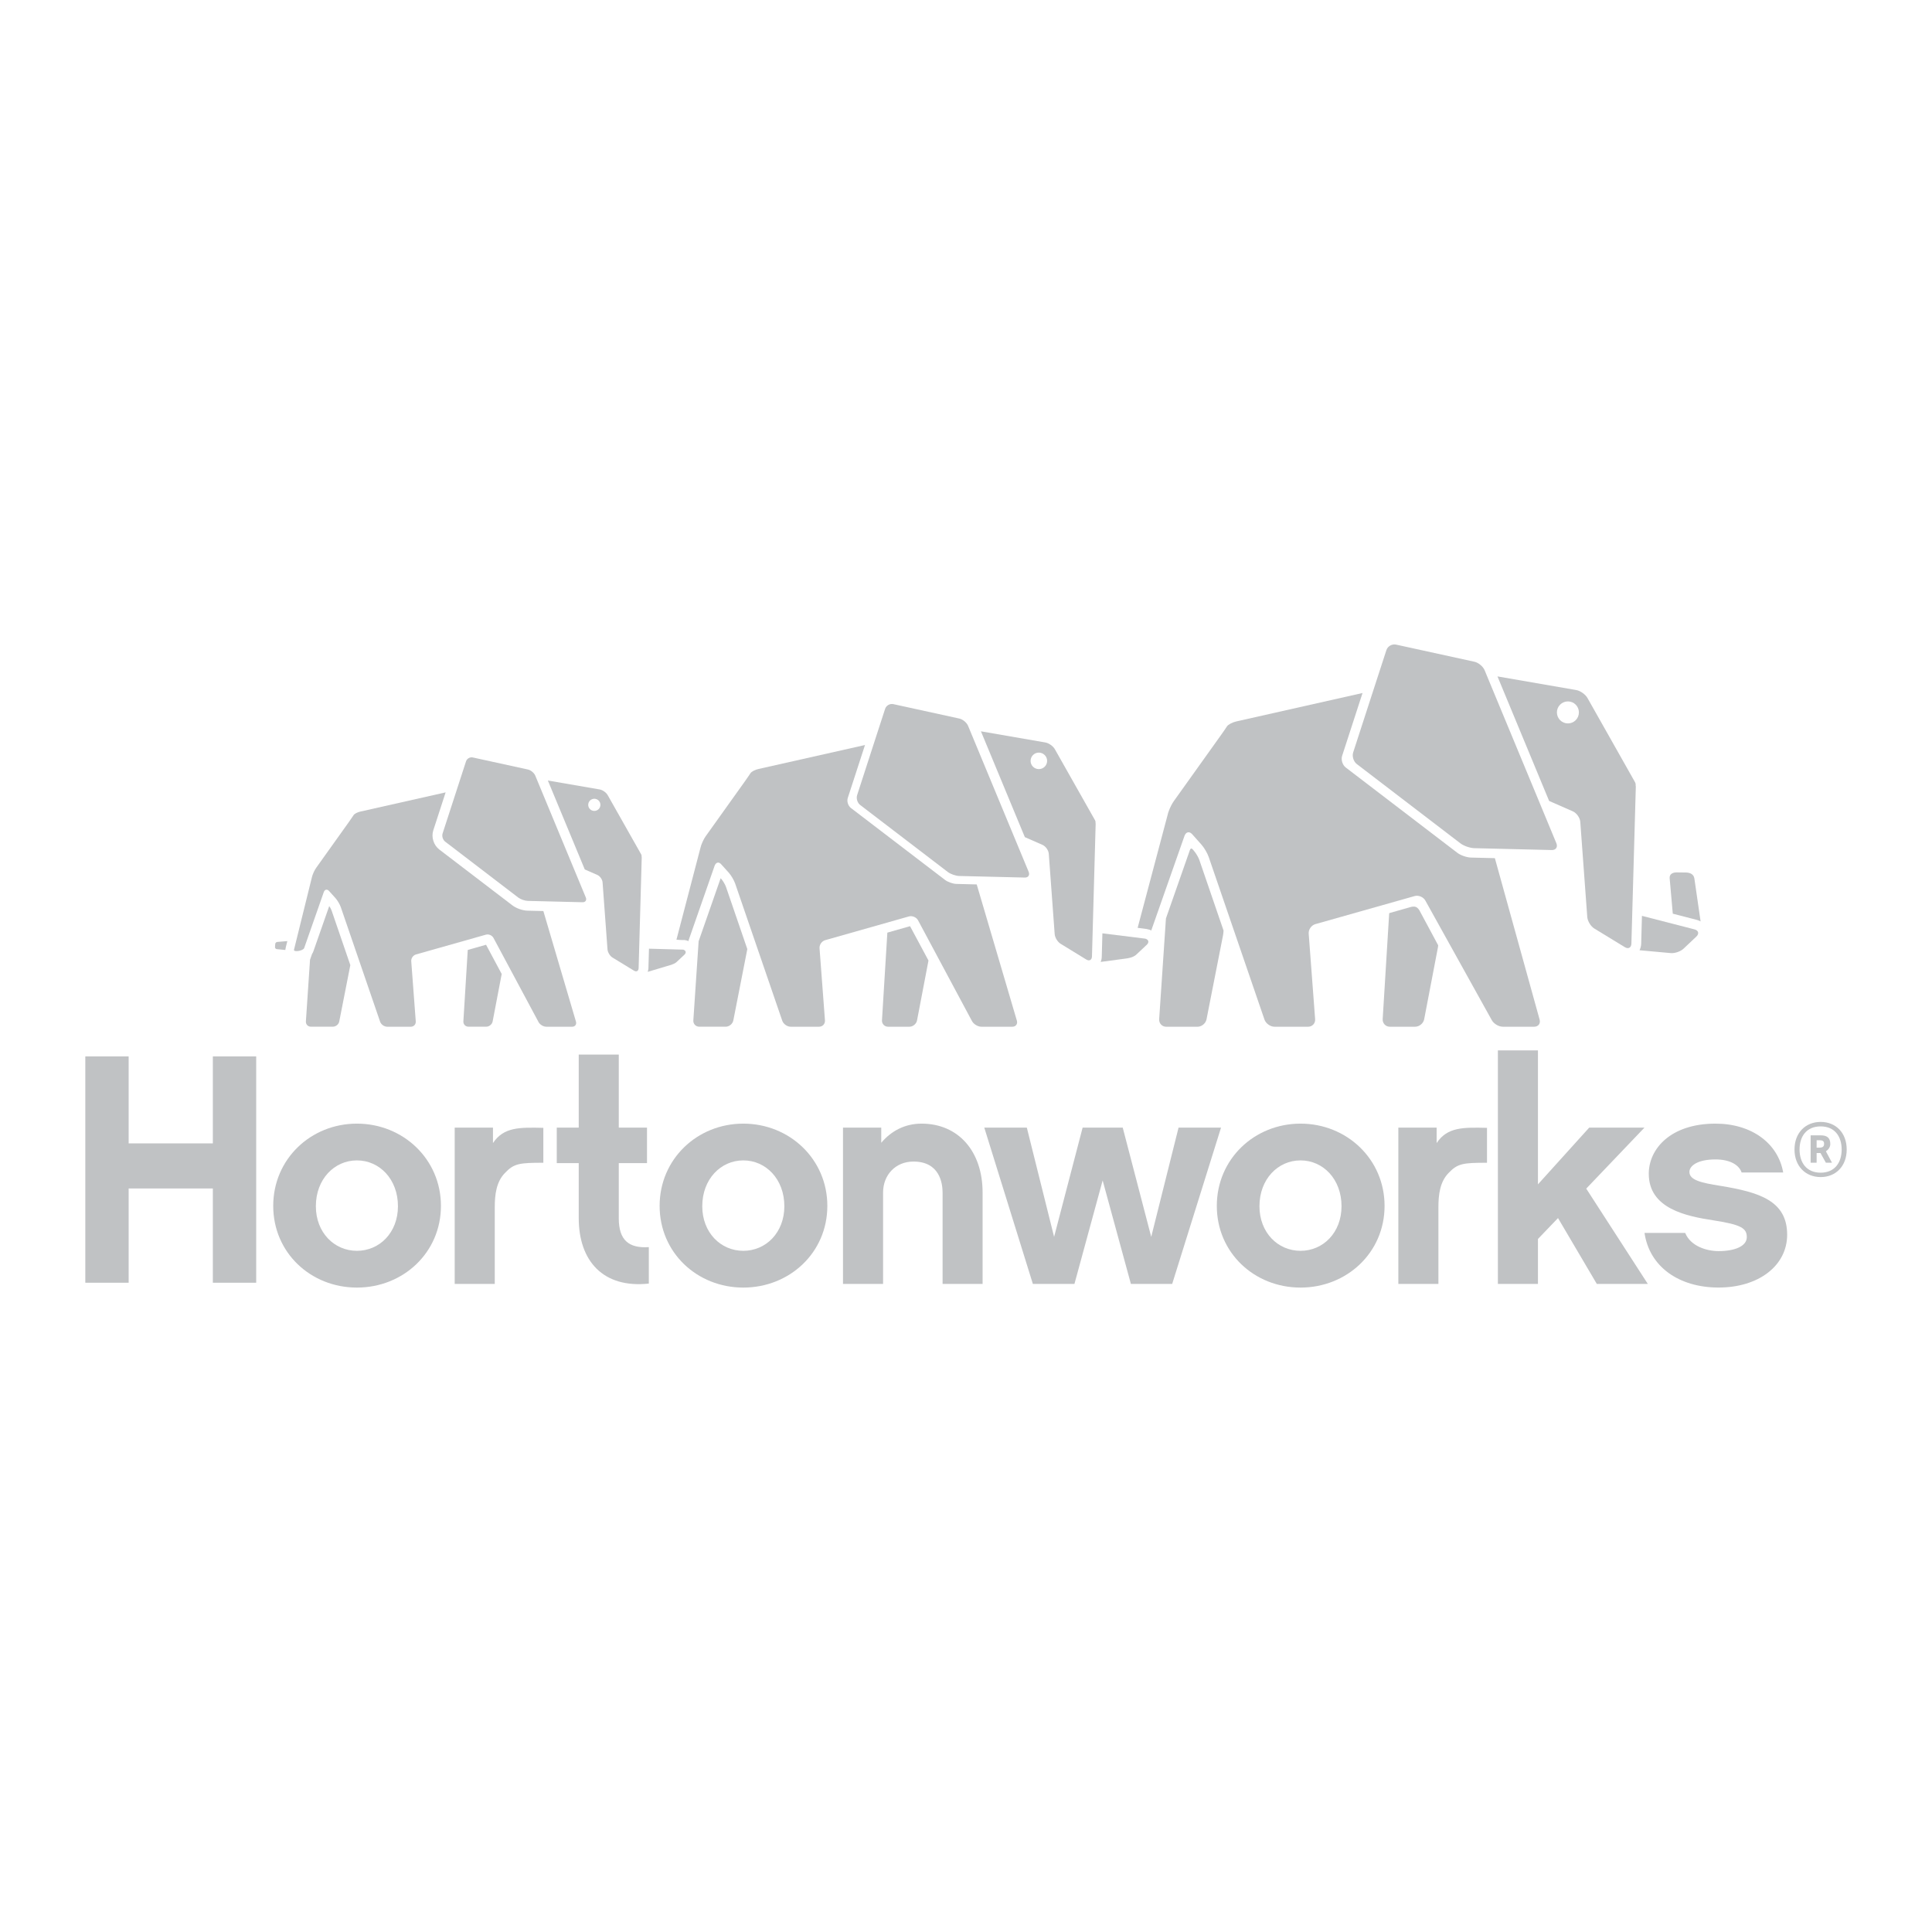
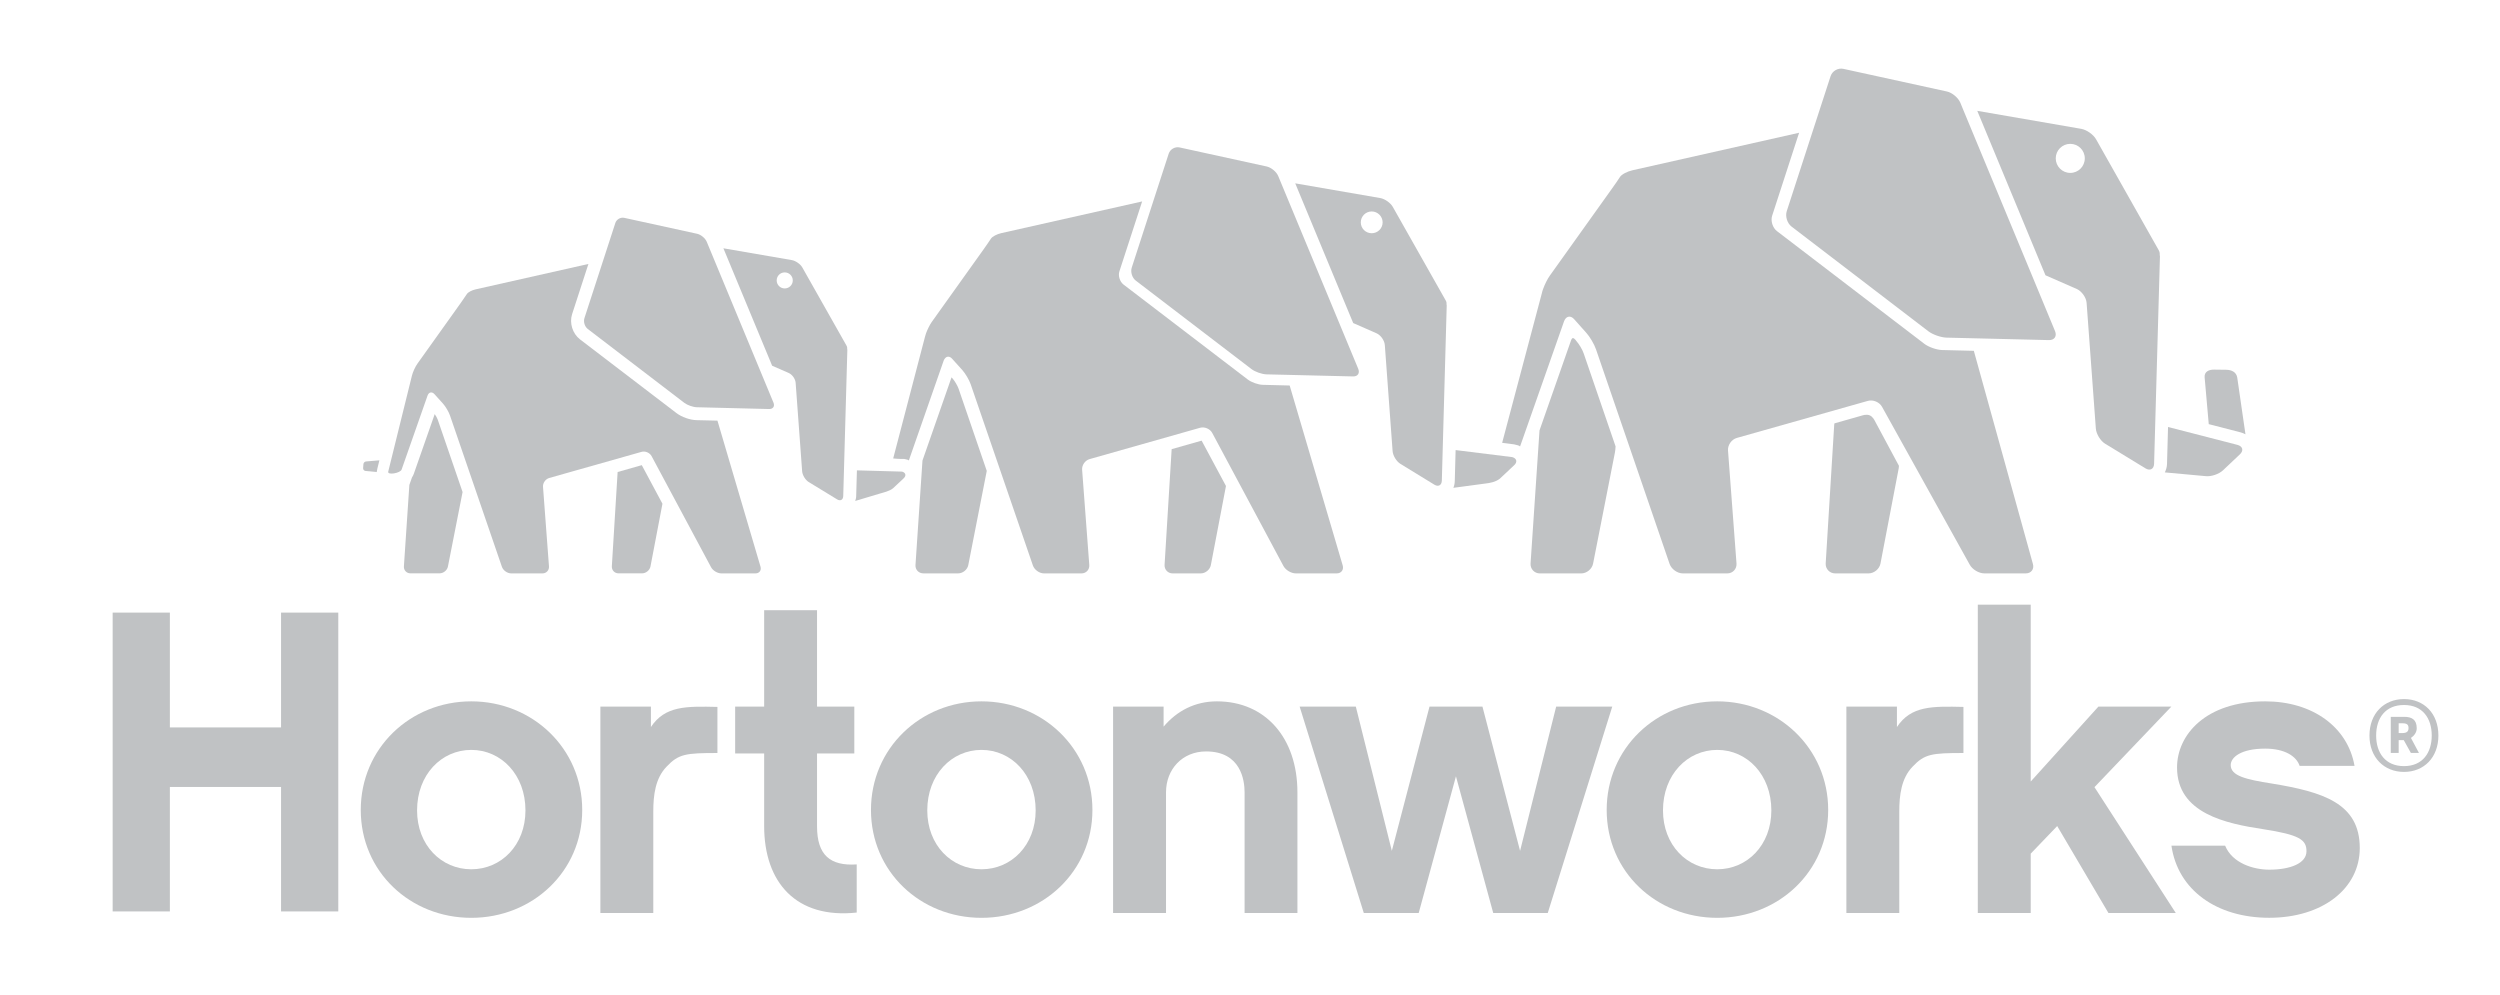
- <svg xmlns="http://www.w3.org/2000/svg" version="1.1" x="0px" y="0px" width="100px" height="100px" viewBox="-4.416 -33.356 100 100" overflow="visible" enable-background="new -4.416 -33.356 100 100" xml:space="preserve">
+ <svg xmlns="http://www.w3.org/2000/svg" version="1.1" x="0px" y="0px" width="98px" height="39px" viewBox="-4.416 -2.69 98 39" overflow="visible" enable-background="new -4.416 -2.69 98 39" xml:space="preserve">
  <defs>
</defs>
  <path fill="#C0C2C4" d="M18.407,29.061c0,2.42-1.957,4.228-4.349,4.228c-2.393,0-4.332-1.808-4.332-4.228  c0-2.419,1.939-4.258,4.332-4.258C16.45,24.803,18.407,26.642,18.407,29.061 M16.182,29.078c0-1.399-0.953-2.372-2.124-2.372  s-2.125,0.973-2.125,2.372c0,1.365,0.954,2.308,2.125,2.308S16.182,30.443,16.182,29.078" />
  <path fill="#C0C2C4" d="M38.407,29.061c0,2.42-1.956,4.228-4.349,4.228c-2.391,0-4.332-1.808-4.332-4.228  c0-2.419,1.941-4.258,4.332-4.258C36.451,24.803,38.407,26.642,38.407,29.061 M36.182,29.078c0-1.399-0.953-2.372-2.124-2.372  s-2.125,0.973-2.125,2.372c0,1.365,0.954,2.308,2.125,2.308S36.182,30.443,36.182,29.078" />
  <path fill="#C0C2C4" d="M67.249,29.061c0,2.42-1.958,4.228-4.349,4.228c-2.395,0-4.334-1.808-4.334-4.228  c0-2.419,1.939-4.258,4.334-4.258C65.291,24.803,67.249,26.642,67.249,29.061 M65.021,29.078c0-1.399-0.951-2.372-2.121-2.372  c-1.174,0-2.127,0.973-2.127,2.372c0,1.365,0.953,2.308,2.127,2.308C64.07,31.386,65.021,30.443,65.021,29.078" />
  <path fill="#C0C2C4" d="M23.707,26.828c-1.235,0-1.524,0.034-1.995,0.537c-0.439,0.455-0.519,1.114-0.519,1.758V33.1h-2.074v-8.092  H21.1v0.801c0.554-0.835,1.386-0.816,2.607-0.788V26.828z" />
  <path fill="#C0C2C4" d="M72.552,26.828c-1.236,0-1.524,0.034-1.997,0.537c-0.439,0.455-0.519,1.114-0.519,1.758V33.1h-2.074v-8.092  h1.982v0.801c0.552-0.835,1.385-0.816,2.607-0.788V26.828z" />
  <path fill="#C0C2C4" d="M29.167,33.082c-2.371,0.255-3.628-1.178-3.628-3.391v-2.845h-1.137v-1.838h1.137v-3.779h2.073v3.779h1.461  v1.838h-1.461v2.858c0,1.131,0.519,1.558,1.555,1.491V33.082z" />
  <path fill="#C0C2C4" d="M46.443,33.1h-2.071V28.37c0-0.472-0.144-1.604-1.509-1.604c-0.927,0-1.571,0.693-1.571,1.604V33.1h-2.075  v-8.092h1.98v0.786c0.518-0.613,1.225-0.991,2.089-0.991c1.9,0,3.157,1.431,3.157,3.567V33.1z" />
  <polygon fill="#C0C2C4" points="56.256,33.1 54.119,33.1 52.657,27.742 51.197,33.1 49.045,33.1 46.53,25.008 48.732,25.008   50.144,30.664 51.621,25.008 53.696,25.008 55.171,30.664 56.586,25.008 58.785,25.008 " />
  <polygon fill="#C0C2C4" points="75.188,30.773 75.188,33.1 73.114,33.1 73.114,21.012 75.188,21.012 75.188,27.946 77.842,25.008   80.702,25.008 77.687,28.166 80.875,33.1 78.235,33.1 76.226,29.691 " />
  <path fill="#C0C2C4" d="M84.538,33.287c-2.06,0-3.583-1.085-3.834-2.827h2.105c0.282,0.691,1.114,0.941,1.729,0.941  c0.831,0,1.46-0.25,1.46-0.723c0-0.455-0.282-0.645-1.697-0.864c-1.445-0.219-3.377-0.611-3.377-2.419  c0-1.273,1.115-2.592,3.455-2.592c1.855,0,3.237,1.005,3.503,2.53h-2.152c-0.125-0.377-0.579-0.677-1.351-0.677  c-0.958,0-1.351,0.346-1.351,0.645c0,0.423,0.598,0.564,1.603,0.722c2.013,0.33,3.456,0.771,3.456,2.53  C88.086,32.155,86.61,33.287,84.538,33.287" />
  <path fill="#C0C2C4" d="M83.421,14.26c0.066,0.017,0.128,0.044,0.185,0.075l-0.322-2.224c-0.033-0.213-0.218-0.303-0.432-0.306  l-0.472-0.006c-0.213-0.004-0.391,0.085-0.375,0.299l0.162,1.838L83.421,14.26z" />
  <path fill="#C0C2C4" d="M9.83,15.505l-0.012,0.159c-0.003,0.053,0.039,0.101,0.091,0.107l0.442,0.044l0.026-0.139l0.079-0.321  l-0.523,0.044C9.88,15.404,9.834,15.45,9.83,15.505" />
  <path fill="#C0C2C4" d="M12.625,13.542l-0.82,2.342c-0.018,0.052-0.042,0.098-0.07,0.138l-0.104,0.296l-0.214,3.194  c-0.01,0.152,0.105,0.273,0.256,0.273h1.142c0.152,0,0.299-0.119,0.328-0.268l0.574-2.919l-0.973-2.836  C12.726,13.707,12.675,13.614,12.625,13.542" />
  <path fill="#C0C2C4" d="M46.139,12.422l-1.055-0.027c-0.179-0.004-0.443-0.098-0.586-0.207l-4.874-3.725  c-0.144-0.113-0.215-0.342-0.16-0.514l0.892-2.743l-5.514,1.241c-0.176,0.037-0.362,0.137-0.413,0.218  c-0.052,0.079-0.178,0.266-0.284,0.413L32.109,9.93c-0.079,0.112-0.167,0.291-0.225,0.447c-0.017,0.05-0.031,0.098-0.042,0.141  l-1.245,4.763c0,0,0.232,0.026,0.426,0.019c0.016,0.002,0.029,0.007,0.045,0.009c0.071,0.013,0.13,0.029,0.142,0.055l0.025-0.075  l1.344-3.851c0.015-0.037,0.034-0.063,0.054-0.086c0.074-0.084,0.182-0.083,0.276,0.023l0.4,0.444  c0.12,0.135,0.267,0.385,0.326,0.555l2.438,7.101c0.058,0.171,0.254,0.312,0.434,0.312h1.473c0.181,0,0.317-0.147,0.304-0.327  l-0.281-3.736c-0.013-0.182,0.118-0.368,0.293-0.417l4.334-1.229c0.174-0.048,0.386,0.042,0.472,0.201l2.793,5.218  c0.086,0.161,0.304,0.29,0.484,0.29h1.603c0.182,0,0.286-0.143,0.235-0.315L46.139,12.422z" />
  <path fill="#C0C2C4" d="M72.958,11.062l-1.246-0.031c-0.215-0.007-0.531-0.117-0.698-0.247l-5.772-4.413  c-0.171-0.129-0.256-0.404-0.189-0.607l1.056-3.25l-6.53,1.47c-0.21,0.047-0.428,0.164-0.489,0.259  c-0.059,0.094-0.211,0.316-0.337,0.489L56.34,8.111c-0.095,0.132-0.2,0.343-0.267,0.53c-0.022,0.058-0.039,0.116-0.049,0.166  l-1.526,5.749l-0.029,0.114c0,0,0.256,0.027,0.467,0.059c0.116,0.023,0.214,0.051,0.234,0.083l0.124-0.351l1.603-4.562  c0.016-0.044,0.04-0.078,0.062-0.106c0.086-0.098,0.218-0.097,0.33,0.028l0.47,0.527c0.146,0.159,0.32,0.455,0.389,0.658  l2.885,8.412c0.071,0.202,0.303,0.369,0.517,0.369h1.746c0.213,0,0.375-0.177,0.359-0.389l-0.333-4.427  c-0.017-0.212,0.138-0.436,0.345-0.494l5.136-1.452c0.205-0.059,0.457,0.047,0.559,0.236l3.435,6.183  c0.101,0.188,0.358,0.343,0.574,0.343h1.622c0.215,0,0.34-0.168,0.28-0.374L72.958,11.062z" />
  <path fill="#C0C2C4" d="M68.872,13.59c-0.123-0.051-0.287,0.006-0.287,0.006l-1.09,0.31c-0.002,0.016-0.009,0.029-0.009,0.042  l-0.335,5.451c-0.01,0.212,0.155,0.388,0.369,0.388h1.313c0.214,0,0.424-0.172,0.465-0.383l0.716-3.738  c0.005-0.029,0.005-0.063,0.009-0.095l-0.954-1.778C69.069,13.793,68.998,13.64,68.872,13.59" />
  <path fill="#C0C2C4" d="M57.385,10.687c0,0-0.082-0.124-0.142-0.124c-0.046,0-0.076,0.095-0.076,0.095l-1.233,3.521l-0.001,0.002  l-0.351,5.218c-0.014,0.212,0.15,0.389,0.364,0.389h1.621c0.217,0,0.424-0.172,0.466-0.384l0.856-4.355  c0.013-0.069,0.021-0.152,0.026-0.239l-1.248-3.639C57.622,11.029,57.484,10.796,57.385,10.687" />
  <path fill="#C0C2C4" d="M54.866,15.229l-2.222-0.276l-0.033,1.215c-0.002,0.096-0.022,0.184-0.055,0.265l1.259-0.169  c0.175-0.019,0.402-0.061,0.565-0.192l0.562-0.528C55.075,15.42,55.04,15.279,54.866,15.229" />
  <path fill="#C0C2C4" d="M52.258,9.092L50.18,5.417c-0.089-0.156-0.308-0.31-0.485-0.342l-3.338-0.578l2.149,5.18l0.124,0.297  l0.912,0.4c0.168,0.074,0.313,0.282,0.327,0.461l0.305,4.159c0.014,0.179,0.151,0.405,0.307,0.5l1.333,0.817  c0.154,0.092,0.283,0.022,0.29-0.159l0.191-6.863c0.002-0.015-0.005-0.026-0.006-0.041C52.293,9.197,52.29,9.147,52.258,9.092   M49.355,6.453c-0.237,0-0.428-0.19-0.428-0.425c0-0.236,0.19-0.429,0.428-0.429c0.234,0,0.428,0.193,0.428,0.429  C49.783,6.263,49.589,6.453,49.355,6.453" />
  <path fill="#C0C2C4" d="M83.295,14.75l-2.724-0.702l-0.04,1.448c-0.003,0.124-0.038,0.232-0.085,0.332l1.604,0.147  c0.214,0.023,0.516-0.079,0.673-0.227l0.663-0.626C83.544,14.974,83.502,14.807,83.295,14.75" />
  <path fill="#C0C2C4" d="M75.242,8.119L72.55,1.631l-0.12-0.293c-0.083-0.197-0.321-0.397-0.529-0.442l-4.056-0.887  c-0.211-0.046-0.435,0.082-0.502,0.287l-0.706,2.171l-1.012,3.119c-0.067,0.204,0.018,0.477,0.189,0.607l5.366,4.106  c0.172,0.129,0.488,0.239,0.702,0.246l0.916,0.022l3.105,0.075c0.214,0.005,0.32-0.153,0.239-0.351L75.242,8.119z" />
  <path fill="#C0C2C4" d="M80.207,7.12l-2.459-4.353c-0.106-0.185-0.366-0.368-0.577-0.406l-4.078-0.706l2.563,6.18l0.093,0.223  l0.018,0.043l1.227,0.538c0.194,0.087,0.369,0.331,0.385,0.545l0.362,4.926c0.017,0.212,0.178,0.478,0.359,0.591l1.584,0.967  c0.182,0.113,0.337,0.029,0.341-0.186l0.229-8.129c0-0.018-0.008-0.032-0.009-0.049C80.25,7.245,80.243,7.184,80.207,7.12   M76.738,4.088c-0.312,0-0.569-0.254-0.569-0.571c0-0.314,0.257-0.568,0.569-0.568c0.315,0,0.57,0.254,0.57,0.568  C77.308,3.834,77.053,4.088,76.738,4.088" />
  <path fill="#C0C2C4" d="M45.691,4.213c-0.067-0.165-0.27-0.334-0.445-0.375l-3.425-0.749c-0.176-0.037-0.366,0.07-0.423,0.243  l-0.596,1.835l-0.853,2.632c-0.057,0.172,0.015,0.404,0.159,0.512l4.533,3.466c0.144,0.11,0.408,0.202,0.59,0.208l0.772,0.018  l2.621,0.063c0.182,0.006,0.272-0.127,0.204-0.295L45.691,4.213z" />
  <path fill="#C0C2C4" d="M28.768,10.86l-1.734-3.067c-0.075-0.13-0.257-0.259-0.405-0.286l-2.688-0.464l1.851,4.459l0.059,0.144  l0.651,0.285c0.138,0.06,0.26,0.234,0.271,0.384l0.255,3.47c0.012,0.152,0.127,0.34,0.254,0.419l1.116,0.681  c0.128,0.079,0.237,0.02,0.241-0.131l0.161-5.73c0-0.012-0.006-0.02-0.006-0.034C28.799,10.95,28.793,10.906,28.768,10.86   M26.345,8.617c-0.175,0-0.315-0.141-0.315-0.314c0-0.175,0.14-0.315,0.315-0.315c0.174,0,0.316,0.14,0.316,0.315  C26.661,8.476,26.519,8.617,26.345,8.617" />
  <path fill="#C0C2C4" d="M23.288,6.787c-0.057-0.138-0.226-0.278-0.373-0.312L20.057,5.85c-0.148-0.033-0.306,0.059-0.352,0.202  L18.494,9.78c-0.048,0.144,0.012,0.337,0.133,0.428l3.783,2.894c0.12,0.091,0.342,0.169,0.493,0.172l2.833,0.07  c0.151,0.003,0.227-0.108,0.169-0.248L23.288,6.787z" />
  <path fill="#C0C2C4" d="M30.945,15.797l-1.77-0.049l-0.029,1.021c-0.001,0.063-0.021,0.12-0.037,0.178l0.96-0.287  c0.133-0.041,0.387-0.094,0.523-0.211l0.416-0.389C31.119,15.957,31.09,15.838,30.945,15.797" />
  <path fill="#C0C2C4" d="M23.708,13.799L22.89,13.78c-0.258-0.006-0.583-0.12-0.789-0.278l-3.783-2.89  c-0.29-0.225-0.419-0.638-0.308-0.986l0.64-1.969l-4.418,0.995c-0.147,0.031-0.302,0.114-0.344,0.181  C13.844,8.9,13.737,9.054,13.65,9.179l-1.699,2.381c-0.089,0.122-0.189,0.343-0.223,0.49l-0.926,3.749  c-0.035,0.146,0.475,0.06,0.525-0.082l1.016-2.898c0.051-0.143,0.175-0.168,0.275-0.055l0.334,0.371  c0.1,0.112,0.223,0.32,0.272,0.464l2.034,5.927c0.048,0.144,0.212,0.261,0.365,0.261h1.227c0.151,0,0.265-0.122,0.254-0.274  l-0.234-3.118c-0.012-0.15,0.098-0.307,0.244-0.348l3.618-1.024c0.145-0.043,0.322,0.034,0.394,0.167l2.332,4.355  c0.071,0.134,0.252,0.242,0.404,0.242h1.337c0.151,0,0.239-0.119,0.197-0.263L23.708,13.799z" />
  <path fill="#C0C2C4" d="M41.513,14.917l-0.278,4.543c-0.008,0.178,0.132,0.327,0.313,0.327h1.108c0.18,0,0.358-0.145,0.393-0.323  l0.593-3.103l-0.954-1.778L41.513,14.917z" />
  <path fill="#C0C2C4" d="M32.933,12.156l-0.049-0.054l-1.139,3.262l-0.274,4.095c-0.013,0.181,0.126,0.327,0.307,0.327h1.369  c0.18,0,0.357-0.145,0.393-0.321l0.722-3.68c0.001-0.004,0.001-0.013,0.002-0.019l-1.107-3.228  C33.119,12.431,33.008,12.242,32.933,12.156" />
  <path fill="#C0C2C4" d="M19.795,15.813l-0.227,3.699c-0.007,0.152,0.109,0.273,0.26,0.273h0.926c0.151,0,0.298-0.12,0.328-0.267  l0.47-2.461l-0.81-1.513L19.795,15.813z" />
  <polygon fill="#C0C2C4" points="0,21.324 2.243,21.324 2.243,25.825 6.601,25.825 6.601,21.324 8.845,21.324 8.845,33.038   6.601,33.038 6.601,28.159 2.243,28.159 2.243,33.038 0,33.038 " />
  <path fill="#C0C2C4" d="M88.467,26.143c0-0.866,0.57-1.429,1.354-1.429s1.348,0.562,1.348,1.429c0,0.86-0.564,1.426-1.348,1.426  S88.467,27.003,88.467,26.143 M88.729,26.143c0,0.678,0.36,1.199,1.092,1.199c0.726,0,1.087-0.521,1.087-1.199  c0-0.68-0.361-1.197-1.087-1.197C89.089,24.945,88.729,25.463,88.729,26.143 M90.09,26.824l-0.278-0.5h-0.2v0.5h-0.31V25.41h0.526  c0.292,0,0.492,0.102,0.492,0.449c0,0.156-0.097,0.291-0.227,0.378l0.313,0.587H90.09z M89.612,25.663v0.383h0.147  c0.196,0,0.239-0.087,0.239-0.195c0-0.118-0.043-0.188-0.229-0.188H89.612z" />
</svg>
